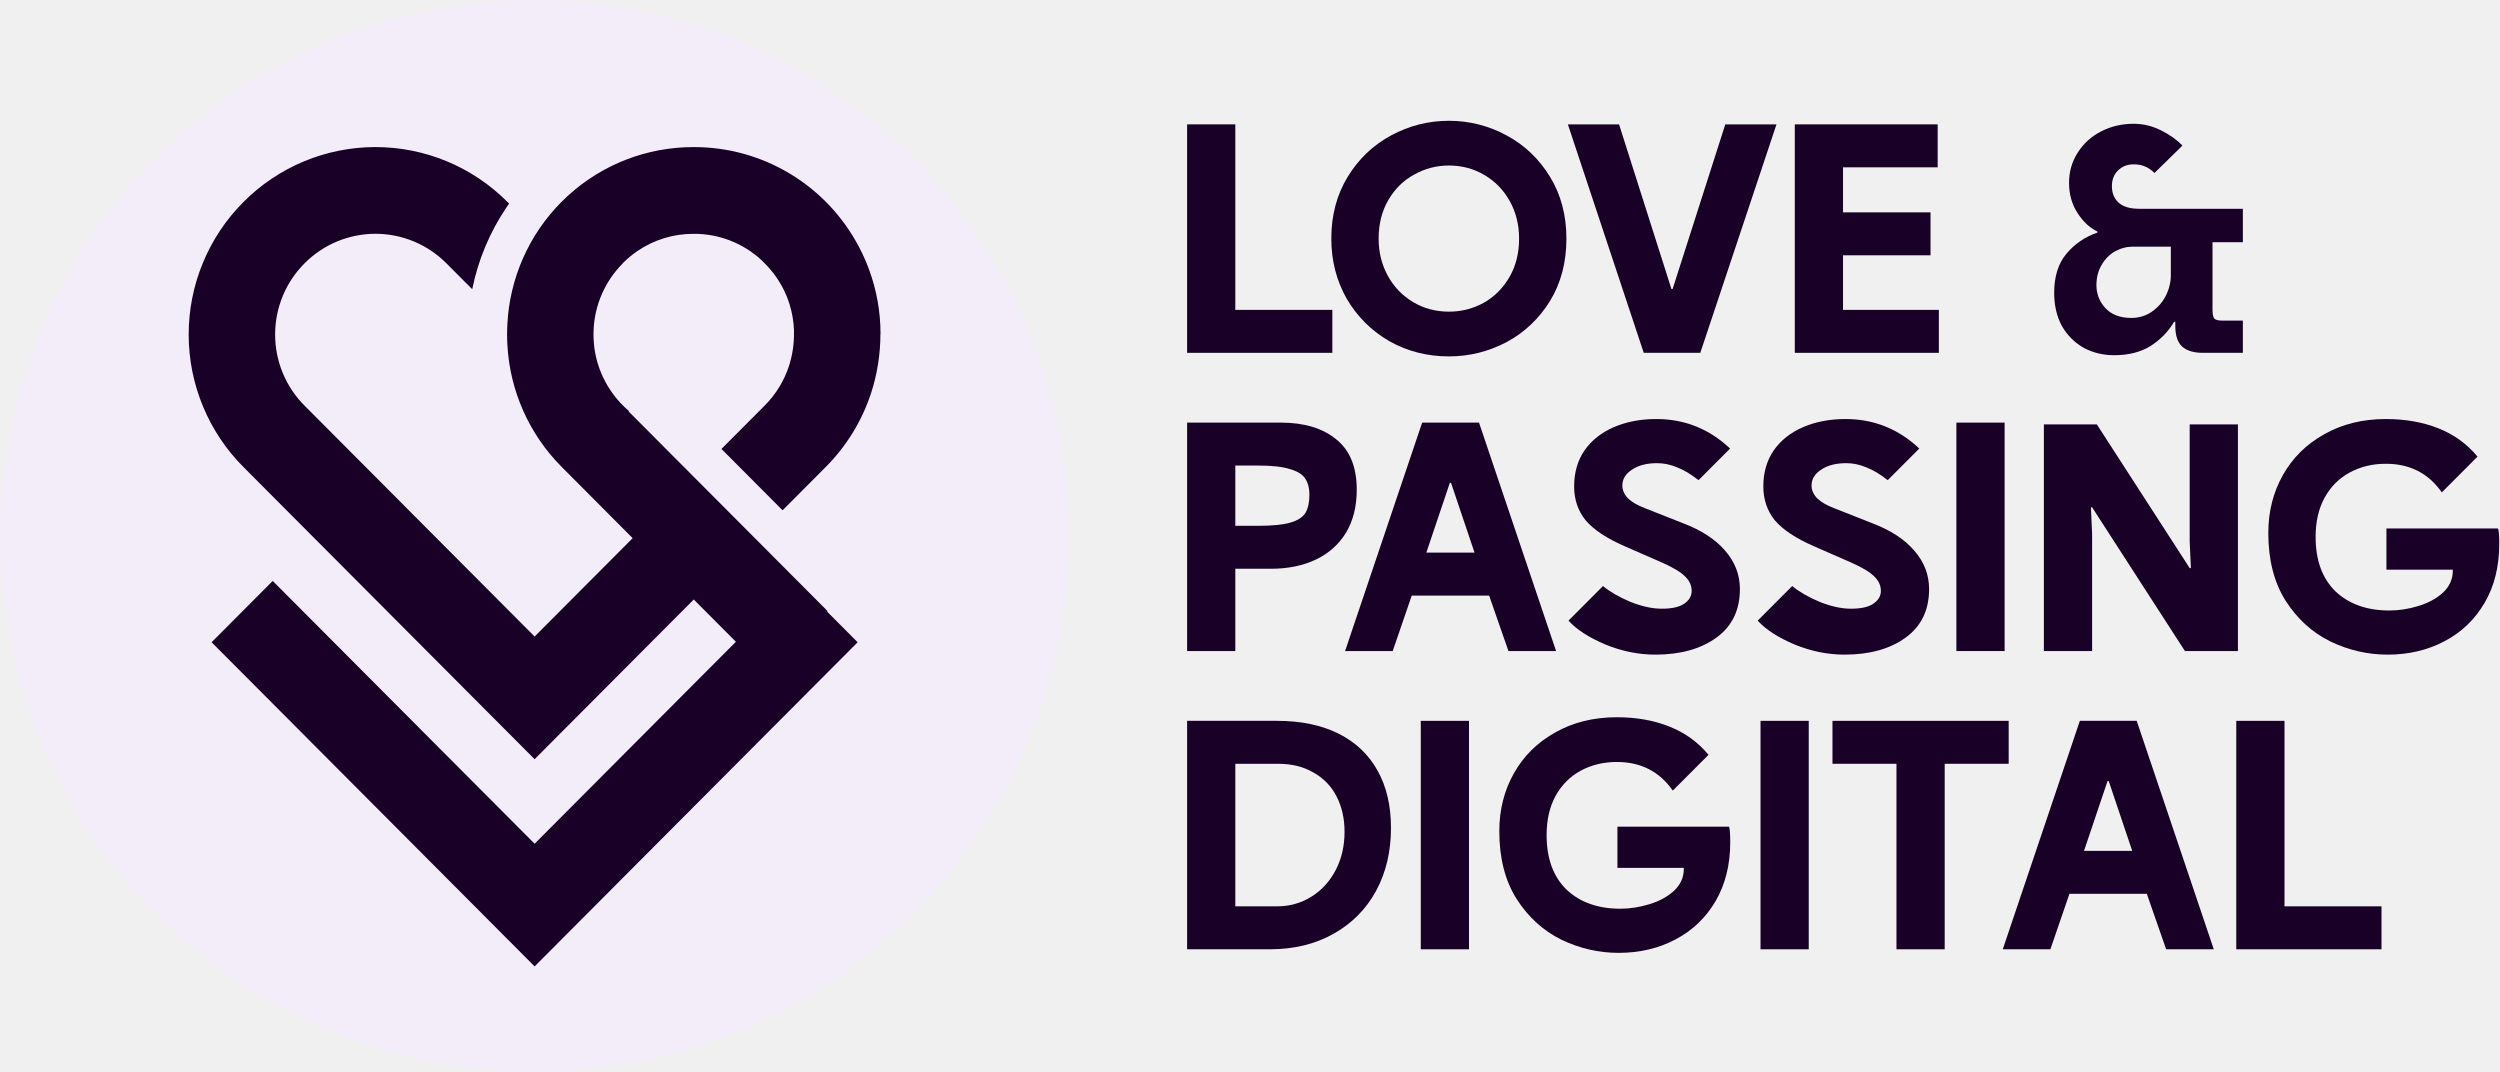
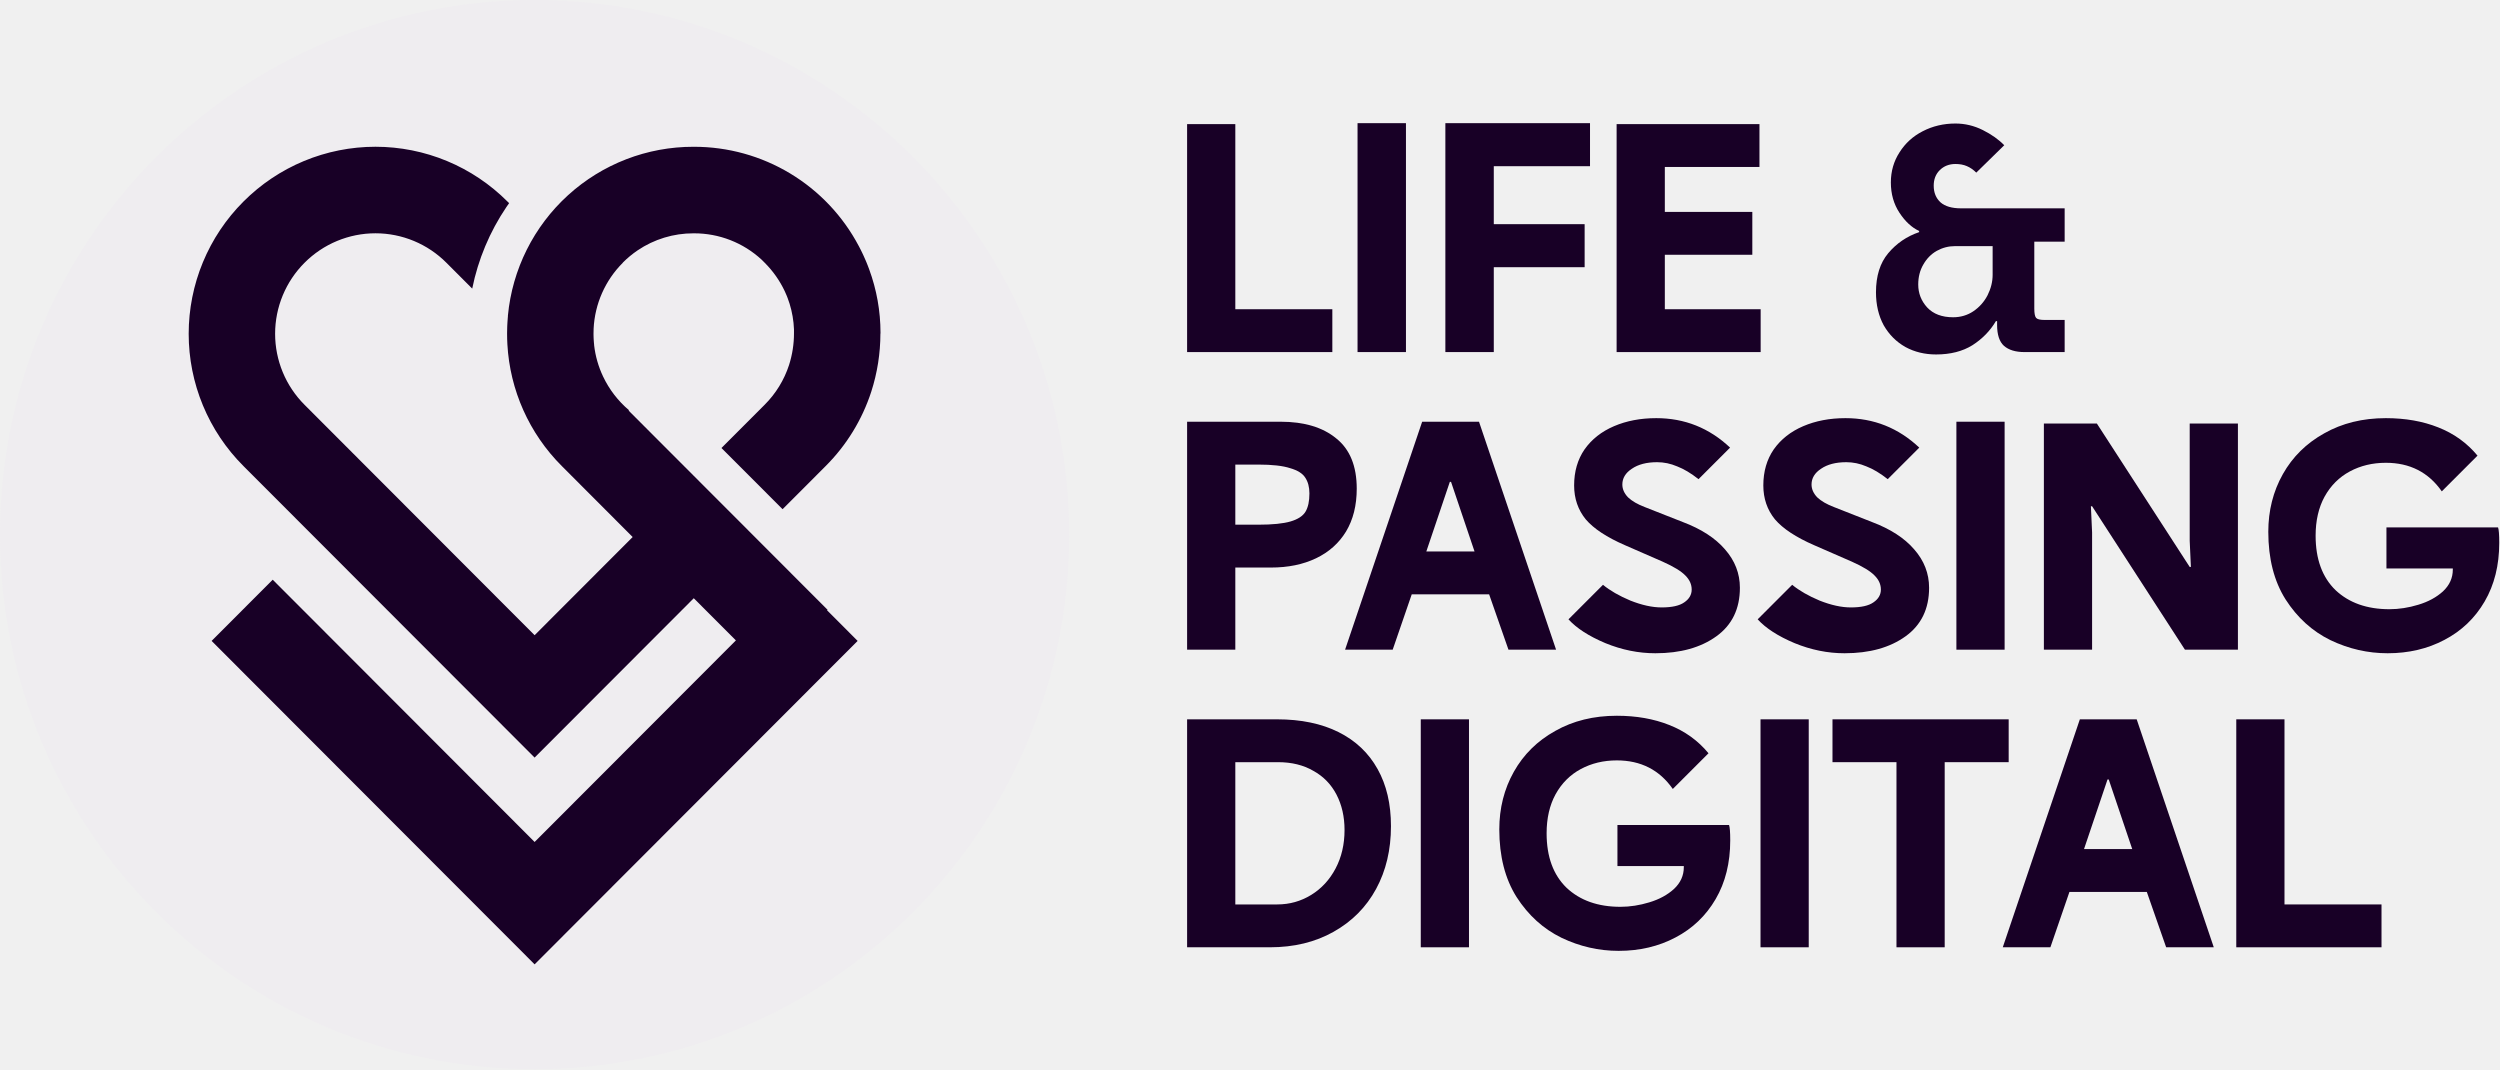
- <svg xmlns="http://www.w3.org/2000/svg" width="168" height="72" viewBox="0 0 168 72" fill="none">
-   <g clip-path="url(#clip0_1833_30351)">
-     <path d="M35.925 72C55.765 72 71.849 55.882 71.849 36C71.849 16.118 55.765 0 35.925 0C16.084 0 0 16.118 0 36C0 55.882 16.084 72 35.925 72Z" fill="#EFEDF0" />
-     <path d="M35.925 72C55.765 72 71.849 55.882 71.849 36C71.849 16.118 55.765 0 35.925 0C16.084 0 0 16.118 0 36C0 55.882 16.084 72 35.925 72Z" fill="#F3ECF9" />
-     <path d="M59.17 22.46C59.17 22.449 59.17 22.438 59.17 22.428C59.17 22.417 59.17 22.416 59.17 22.411C59.169 20.953 58.911 19.506 58.409 18.137C58.377 18.049 58.345 17.96 58.312 17.88L58.283 17.809C58.269 17.771 58.255 17.735 58.24 17.698C58.225 17.661 58.218 17.648 58.207 17.622L58.184 17.567C58.178 17.551 58.17 17.535 58.163 17.519C58.121 17.419 58.075 17.32 58.032 17.221C58.003 17.159 57.973 17.096 57.944 17.033C57.915 16.971 57.88 16.9 57.847 16.835C57.815 16.769 57.768 16.679 57.727 16.602L57.709 16.568C56.644 14.549 55.051 12.859 53.1 11.682C51.149 10.504 48.915 9.883 46.639 9.885H46.603C43.486 9.88 40.48 11.042 38.173 13.145C35.866 15.248 34.425 18.139 34.132 21.253C34.132 21.267 34.132 21.28 34.132 21.293C34.12 21.418 34.111 21.542 34.103 21.668C34.097 21.745 34.093 21.822 34.09 21.9C34.09 21.956 34.085 22.014 34.083 22.07C34.083 22.19 34.077 22.309 34.076 22.43V22.46V22.477C34.076 22.59 34.076 22.703 34.081 22.816V22.824C34.081 22.94 34.09 23.056 34.096 23.172V23.178C34.264 26.272 35.566 29.194 37.751 31.382L42.514 36.165L35.926 42.776L20.466 27.261C19.839 26.633 19.341 25.888 19.002 25.067C18.662 24.246 18.488 23.366 18.488 22.478C18.488 21.589 18.662 20.709 19.002 19.889C19.341 19.068 19.839 18.322 20.466 17.695C21.091 17.066 21.834 16.567 22.652 16.226C23.47 15.886 24.347 15.71 25.232 15.71C26.117 15.71 26.994 15.886 27.812 16.226C28.63 16.567 29.373 17.066 29.998 17.695L31.733 19.435C32.129 17.472 32.909 15.606 34.027 13.947C34.087 13.859 34.149 13.77 34.212 13.682L34.105 13.575C32.941 12.405 31.558 11.476 30.035 10.842C28.512 10.209 26.88 9.883 25.232 9.883C23.584 9.883 21.952 10.209 20.429 10.842C18.907 11.476 17.523 12.405 16.359 13.575C15.192 14.744 14.267 16.132 13.636 17.66C13.004 19.188 12.679 20.825 12.679 22.48C12.679 24.134 13.004 25.771 13.636 27.299C14.267 28.827 15.192 30.215 16.359 31.384L35.926 51.018L40.033 46.897L46.621 40.286L49.452 43.127L35.926 56.7L18.326 39.039L14.22 43.16L35.926 64.942L57.633 43.16L55.58 41.099L55.612 41.066L50.728 36.165L46.621 32.044L42.245 27.652L42.268 27.625C41.532 27 40.938 26.225 40.525 25.351C40.212 24.688 40.009 23.978 39.925 23.25C39.925 23.241 39.925 23.231 39.925 23.222C39.919 23.165 39.914 23.108 39.909 23.05C39.904 22.993 39.898 22.915 39.895 22.847C39.895 22.808 39.895 22.77 39.889 22.731C39.889 22.655 39.888 22.58 39.884 22.506V22.47C39.884 22.382 39.884 22.288 39.89 22.197C39.89 22.181 39.89 22.166 39.89 22.151C39.967 20.471 40.668 18.882 41.854 17.695L41.85 17.689C42.155 17.382 42.489 17.105 42.846 16.861C43.955 16.109 45.264 15.709 46.603 15.713H46.639C48.323 15.709 49.946 16.344 51.184 17.49L51.387 17.694C51.943 18.248 52.398 18.895 52.733 19.607L52.743 19.63C52.779 19.704 52.811 19.78 52.843 19.856C52.857 19.889 52.871 19.922 52.884 19.954L52.934 20.086C52.979 20.206 53.022 20.328 53.06 20.452C53.234 21.013 53.333 21.594 53.356 22.181C53.356 22.215 53.356 22.25 53.356 22.284C53.356 22.332 53.356 22.38 53.356 22.429C53.358 23.158 53.246 23.883 53.025 24.578C52.697 25.59 52.133 26.509 51.382 27.26L48.482 30.169L52.589 34.291L55.489 31.381C56.888 29.98 57.936 28.267 58.548 26.381C58.955 25.114 59.163 23.791 59.164 22.459L59.17 22.46Z" fill="#180026" />
-     <path d="M150.278 48.44H153.518V60.906H160.037V63.792H150.278V48.44Z" fill="#180026" />
-     <path d="M139.766 48.44H143.586L148.766 63.792H145.566L144.266 60.064H139.066L137.786 63.792H134.586L139.766 48.44ZM143.286 57.178L141.706 52.489H141.626L140.046 57.178H143.286Z" fill="#180026" />
-     <path d="M127.443 51.326H123.143V48.44H134.983V51.326H130.683V63.792H127.443V51.326Z" fill="#180026" />
-     <path d="M118.307 48.44H121.547V63.792H118.307V48.44Z" fill="#180026" />
-     <path d="M108.772 64.032C107.439 64.032 106.159 63.738 104.932 63.15C103.706 62.549 102.699 61.633 101.913 60.404C101.139 59.175 100.753 57.659 100.753 55.855C100.753 54.425 101.079 53.129 101.733 51.967C102.386 50.805 103.312 49.889 104.512 49.221C105.712 48.54 107.092 48.199 108.652 48.199C109.959 48.199 111.132 48.406 112.172 48.821C113.225 49.235 114.105 49.869 114.812 50.724L112.412 53.129C111.519 51.847 110.265 51.205 108.652 51.205C107.759 51.205 106.952 51.399 106.232 51.786C105.512 52.174 104.946 52.742 104.532 53.49C104.132 54.225 103.932 55.1 103.932 56.115C103.932 57.692 104.379 58.914 105.272 59.783C106.179 60.638 107.386 61.066 108.892 61.066C109.532 61.066 110.179 60.965 110.832 60.765C111.499 60.565 112.052 60.264 112.492 59.863C112.932 59.449 113.152 58.961 113.152 58.4V58.32H108.692V55.554H116.192C116.245 55.701 116.272 56.049 116.272 56.596C116.272 58.106 115.945 59.422 115.292 60.545C114.639 61.667 113.739 62.529 112.592 63.13C111.459 63.731 110.185 64.032 108.772 64.032Z" fill="#180026" />
-     <path d="M95.476 48.44H98.716V63.792H95.476V48.44Z" fill="#180026" />
-     <path d="M79.774 48.44H85.813C87.427 48.44 88.806 48.728 89.953 49.302C91.1 49.877 91.973 50.705 92.573 51.787C93.173 52.856 93.473 54.139 93.473 55.635C93.473 57.225 93.14 58.635 92.473 59.864C91.806 61.093 90.853 62.055 89.613 62.75C88.386 63.444 86.96 63.792 85.333 63.792H79.774V48.44ZM85.833 60.906C86.66 60.906 87.42 60.692 88.113 60.265C88.806 59.837 89.353 59.243 89.753 58.481C90.153 57.719 90.353 56.858 90.353 55.896C90.353 55.001 90.173 54.206 89.813 53.511C89.453 52.816 88.933 52.282 88.253 51.907C87.587 51.52 86.8 51.326 85.893 51.326H83.013V60.906H85.833Z" fill="#180026" />
-     <path d="M160.449 43.991C159.116 43.991 157.836 43.698 156.609 43.11C155.383 42.508 154.376 41.593 153.59 40.364C152.816 39.135 152.43 37.618 152.43 35.815C152.43 34.385 152.756 33.089 153.41 31.927C154.063 30.764 154.989 29.849 156.189 29.181C157.389 28.5 158.769 28.159 160.329 28.159C161.636 28.159 162.809 28.366 163.849 28.78C164.902 29.195 165.782 29.829 166.489 30.684L164.089 33.089C163.196 31.807 161.942 31.165 160.329 31.165C159.436 31.165 158.629 31.359 157.909 31.747C157.189 32.134 156.623 32.702 156.209 33.45C155.809 34.185 155.609 35.06 155.609 36.075C155.609 37.652 156.056 38.874 156.949 39.743C157.856 40.598 159.063 41.026 160.569 41.026C161.209 41.026 161.856 40.925 162.509 40.725C163.176 40.525 163.729 40.224 164.169 39.823C164.609 39.409 164.829 38.921 164.829 38.36V38.28H160.369V35.514H167.869C167.922 35.661 167.949 36.008 167.949 36.556C167.949 38.066 167.622 39.382 166.969 40.504C166.315 41.627 165.416 42.488 164.269 43.09C163.136 43.691 161.862 43.991 160.449 43.991Z" fill="#180026" />
-     <path d="M137.349 28.52H140.908L147.148 38.179H147.228L147.148 36.416V28.52H150.388V43.751H146.828L140.589 34.091H140.509L140.589 35.855V43.751H137.349V28.52Z" fill="#180026" />
-     <path d="M131.47 28.399H134.71V43.751H131.47V28.399Z" fill="#180026" />
-     <path d="M123.955 43.991C122.822 43.991 121.702 43.764 120.596 43.31C119.489 42.842 118.662 42.308 118.116 41.707L120.436 39.382C120.902 39.77 121.516 40.123 122.275 40.444C123.049 40.752 123.749 40.905 124.375 40.905C125.069 40.905 125.575 40.792 125.895 40.565C126.229 40.337 126.395 40.05 126.395 39.703C126.395 39.355 126.255 39.041 125.975 38.761C125.695 38.467 125.182 38.153 124.435 37.819L121.916 36.717C120.689 36.182 119.809 35.601 119.276 34.973C118.756 34.332 118.496 33.57 118.496 32.688C118.496 31.753 118.729 30.945 119.196 30.263C119.676 29.582 120.336 29.061 121.176 28.7C122.016 28.34 122.962 28.159 124.015 28.159C125.922 28.159 127.575 28.82 128.975 30.143L126.855 32.268C126.349 31.867 125.869 31.579 125.415 31.406C124.975 31.219 124.529 31.125 124.075 31.125C123.369 31.125 122.802 31.272 122.376 31.566C121.949 31.847 121.736 32.201 121.736 32.628C121.736 32.935 121.862 33.223 122.116 33.49C122.382 33.744 122.762 33.964 123.255 34.151L125.795 35.153C127.035 35.621 127.982 36.236 128.635 36.997C129.302 37.759 129.635 38.62 129.635 39.583C129.635 40.999 129.109 42.088 128.055 42.849C127.002 43.611 125.635 43.991 123.955 43.991Z" fill="#180026" />
-     <path d="M111.241 43.991C110.108 43.991 108.988 43.764 107.881 43.31C106.775 42.842 105.948 42.308 105.402 41.707L107.721 39.382C108.188 39.77 108.801 40.123 109.561 40.444C110.335 40.752 111.035 40.905 111.661 40.905C112.354 40.905 112.861 40.792 113.181 40.565C113.514 40.337 113.681 40.05 113.681 39.703C113.681 39.355 113.541 39.041 113.261 38.761C112.981 38.467 112.468 38.153 111.721 37.819L109.201 36.717C107.975 36.182 107.095 35.601 106.561 34.973C106.041 34.332 105.782 33.57 105.782 32.688C105.782 31.753 106.015 30.945 106.482 30.263C106.961 29.582 107.621 29.061 108.461 28.7C109.301 28.34 110.248 28.159 111.301 28.159C113.208 28.159 114.861 28.82 116.261 30.143L114.141 32.268C113.634 31.867 113.155 31.579 112.701 31.406C112.261 31.219 111.815 31.125 111.361 31.125C110.655 31.125 110.088 31.272 109.661 31.566C109.235 31.847 109.021 32.201 109.021 32.628C109.021 32.935 109.148 33.223 109.401 33.49C109.668 33.744 110.048 33.964 110.541 34.151L113.081 35.153C114.321 35.621 115.268 36.236 115.921 36.997C116.588 37.759 116.921 38.62 116.921 39.583C116.921 40.999 116.394 42.088 115.341 42.849C114.288 43.611 112.921 43.991 111.241 43.991Z" fill="#180026" />
-     <path d="M95.569 28.399H99.389L104.569 43.751H101.369L100.069 40.023H94.869L93.589 43.751H90.389L95.569 28.399ZM99.089 37.137L97.509 32.448H97.429L95.849 37.137H99.089Z" fill="#180026" />
-     <path d="M79.774 28.399H86.053C87.64 28.399 88.886 28.773 89.793 29.522C90.713 30.257 91.173 31.386 91.173 32.909C91.173 34.031 90.933 34.993 90.453 35.795C89.973 36.583 89.3 37.184 88.433 37.598C87.567 38.013 86.56 38.22 85.413 38.22H83.013V43.751H79.774V28.399ZM84.553 35.334C85.513 35.334 86.24 35.26 86.733 35.113C87.227 34.966 87.56 34.746 87.733 34.452C87.906 34.158 87.993 33.75 87.993 33.229C87.993 32.802 87.9 32.448 87.713 32.167C87.54 31.887 87.2 31.673 86.693 31.526C86.2 31.366 85.487 31.285 84.553 31.285H83.013V35.334H84.553Z" fill="#180026" />
-     <path d="M142.08 23.87C141.32 23.87 140.634 23.703 140.02 23.369C139.407 23.022 138.92 22.534 138.56 21.906C138.214 21.265 138.04 20.523 138.04 19.681C138.04 18.586 138.314 17.711 138.86 17.056C139.42 16.388 140.114 15.914 140.94 15.633V15.553C140.447 15.326 140.007 14.918 139.62 14.331C139.234 13.743 139.04 13.061 139.04 12.287C139.04 11.538 139.234 10.864 139.62 10.262C140.007 9.648 140.527 9.173 141.18 8.839C141.847 8.492 142.58 8.318 143.38 8.318C144.02 8.318 144.633 8.465 145.22 8.759C145.807 9.053 146.287 9.394 146.66 9.781L144.78 11.625C144.58 11.425 144.367 11.278 144.14 11.184C143.927 11.091 143.673 11.044 143.38 11.044C142.953 11.044 142.6 11.184 142.32 11.465C142.054 11.732 141.92 12.079 141.92 12.507C141.92 12.975 142.073 13.349 142.38 13.629C142.687 13.896 143.147 14.03 143.76 14.03H150.72V16.275H148.68V20.784C148.68 21.104 148.72 21.312 148.8 21.405C148.88 21.499 149.067 21.545 149.36 21.545H150.72V23.71H148.02C147.42 23.71 146.96 23.57 146.64 23.289C146.333 23.008 146.18 22.541 146.18 21.886V21.625H146.1C145.713 22.28 145.187 22.821 144.52 23.249C143.853 23.663 143.04 23.87 142.08 23.87ZM140.88 19.161C140.88 19.748 141.08 20.263 141.48 20.704C141.893 21.145 142.474 21.365 143.22 21.365C143.727 21.365 144.18 21.232 144.58 20.964C144.993 20.684 145.313 20.323 145.54 19.882C145.767 19.428 145.88 18.967 145.88 18.499V16.575H143.34C142.913 16.575 142.507 16.682 142.12 16.896C141.747 17.11 141.447 17.417 141.22 17.818C140.994 18.205 140.88 18.653 140.88 19.161Z" fill="#180026" />
-     <path d="M120.611 8.358H130.211V11.244H123.851V14.271H129.731V17.156H123.851V20.824H130.291V23.71H120.611V8.358Z" fill="#180026" />
-     <path d="M105.361 8.358H108.8L112.32 19.421H112.4L115.94 8.358H119.38L114.26 23.71H110.46L105.361 8.358Z" fill="#180026" />
-     <path d="M97.364 23.95C95.91 23.95 94.577 23.609 93.364 22.927C92.164 22.233 91.211 21.284 90.504 20.082C89.811 18.866 89.464 17.516 89.464 16.033C89.464 14.47 89.831 13.087 90.564 11.885C91.297 10.682 92.271 9.754 93.484 9.099C94.697 8.445 95.99 8.117 97.364 8.117C98.737 8.117 100.03 8.445 101.243 9.099C102.457 9.754 103.43 10.682 104.163 11.885C104.897 13.087 105.263 14.47 105.263 16.033C105.263 17.623 104.897 19.02 104.163 20.222C103.43 21.411 102.457 22.333 101.243 22.988C100.03 23.629 98.737 23.95 97.364 23.95ZM92.644 16.033C92.644 16.955 92.851 17.79 93.264 18.538C93.677 19.287 94.244 19.875 94.964 20.302C95.684 20.73 96.484 20.943 97.364 20.943C98.19 20.943 98.964 20.75 99.683 20.362C100.404 19.961 100.983 19.387 101.424 18.639C101.863 17.89 102.083 17.022 102.083 16.033C102.083 15.111 101.877 14.277 101.464 13.528C101.05 12.78 100.484 12.192 99.764 11.765C99.044 11.337 98.244 11.123 97.364 11.123C96.537 11.123 95.764 11.324 95.044 11.725C94.324 12.112 93.744 12.68 93.304 13.428C92.864 14.176 92.644 15.045 92.644 16.033Z" fill="#180026" />
-     <path d="M79.774 8.358H83.013V20.824H89.533V23.71H79.774V8.358Z" fill="#180026" />
-   </g>
-   <defs>
-     <clipPath id="clip0_1833_30351">
-       <rect width="168" height="72" fill="white" />
-     </clipPath>
-   </defs>
+ <svg xmlns="http://www.w3.org/2000/svg" width="954" height="408" viewBox="0 0 954 408" fill="none">
+   <circle cx="204" cy="204" r="204" fill="#EFEDF0" />
+   <path d="M336 127.269C336 127.209 336 127.148 336 127.088C336 127.028 336 127.023 336 126.993C335.995 118.728 334.532 110.529 331.678 102.774C331.498 102.274 331.318 101.773 331.128 101.318L330.963 100.913C330.883 100.702 330.803 100.497 330.718 100.287C330.633 100.077 330.593 100.002 330.533 99.857L330.403 99.541C330.368 99.451 330.323 99.361 330.283 99.271C330.044 98.706 329.784 98.145 329.539 97.585C329.374 97.23 329.204 96.874 329.039 96.519C328.874 96.164 328.674 95.763 328.489 95.393C328.305 95.023 328.04 94.513 327.81 94.077L327.705 93.882C321.658 82.44 312.609 72.867 301.532 66.194C290.455 59.521 277.769 56.001 264.842 56.012H264.637C246.94 55.982 229.87 62.57 216.77 74.485C203.67 86.401 195.486 102.785 193.819 120.428C193.819 120.508 193.819 120.583 193.819 120.658C193.755 121.364 193.7 122.069 193.655 122.78C193.625 123.22 193.6 123.656 193.58 124.096C193.58 124.416 193.555 124.742 193.545 125.062C193.545 125.742 193.51 126.418 193.505 127.098V127.269V127.369C193.505 128.009 193.505 128.65 193.53 129.29V129.335C193.53 129.991 193.58 130.651 193.615 131.307V131.342C194.569 148.871 201.963 165.428 214.372 177.829L241.421 204.93L204.008 242.395L116.216 154.475C112.655 150.919 109.83 146.695 107.903 142.044C105.976 137.393 104.983 132.407 104.983 127.371C104.983 122.336 105.976 117.35 107.903 112.699C109.83 108.048 112.655 103.823 116.216 100.267C119.767 96.703 123.986 93.875 128.631 91.946C133.275 90.016 138.254 89.023 143.282 89.023C148.31 89.023 153.289 90.016 157.933 91.946C162.578 93.875 166.797 96.703 170.348 100.267L180.198 110.13C182.447 99.004 186.875 88.434 193.225 79.03C193.565 78.53 193.919 78.029 194.274 77.529L193.67 76.924C187.056 70.291 179.202 65.028 170.556 61.438C161.91 57.848 152.642 56 143.282 56C133.922 56 124.654 57.848 116.008 61.438C107.362 65.028 99.508 70.291 92.894 76.924C86.271 83.546 81.016 91.411 77.431 100.069C73.845 108.727 72 118.008 72 127.381C72 136.754 73.845 146.035 77.431 154.693C81.016 163.351 86.271 171.216 92.894 177.839L204.008 289.097L227.33 265.744L264.742 228.284L280.818 244.382L204.008 321.298L104.068 221.218L80.752 244.572L204.008 368L327.27 244.572L315.612 232.893L315.797 232.707L288.063 204.93L264.742 181.577L239.892 156.692L240.022 156.537C235.843 152.998 232.467 148.604 230.123 143.652C228.344 139.897 227.195 135.875 226.72 131.747C226.72 131.697 226.72 131.642 226.72 131.587C226.685 131.267 226.655 130.941 226.625 130.616C226.595 130.291 226.565 129.851 226.545 129.465C226.545 129.245 226.545 129.025 226.515 128.805C226.515 128.378 226.505 127.952 226.485 127.529V127.329C226.485 126.828 226.485 126.298 226.52 125.782C226.52 125.692 226.52 125.602 226.52 125.517C226.958 116.001 230.937 106.993 237.673 100.267L237.648 100.237C239.38 98.495 241.274 96.924 243.305 95.543C249.604 91.283 257.036 89.016 264.637 89.038H264.842C274.405 89.016 283.624 92.612 290.652 99.106L291.806 100.262C294.96 103.405 297.546 107.072 299.447 111.101L299.507 111.231C299.707 111.656 299.891 112.086 300.071 112.517C300.151 112.702 300.231 112.887 300.306 113.072L300.591 113.818C300.846 114.498 301.091 115.189 301.306 115.89C302.292 119.069 302.857 122.365 302.985 125.692C302.985 125.882 302.985 126.078 302.985 126.273C302.985 126.543 302.985 126.818 302.985 127.093C302.997 131.227 302.363 135.336 301.106 139.273C299.242 145.007 296.044 150.216 291.776 154.47L275.311 170.958L298.632 194.312L315.097 177.824C323.04 169.885 328.992 160.176 332.467 149.491C334.782 142.31 335.962 134.81 335.965 127.264L336 127.269Z" fill="#180026" />
+   <path d="M853.363 274.494H871.761V345.132H908.783V361.485H853.363V274.494Z" fill="#180026" />
+   <path d="M793.671 274.494H815.362L844.776 361.485H826.605L819.224 340.362H789.696L782.428 361.485H764.258L793.671 274.494ZM813.659 324.009L804.687 297.434H804.233L795.261 324.009H813.659Z" fill="#180026" />
+   <path d="M723.695 290.847H699.278V274.494H766.509V290.847H742.093V361.485H723.695V290.847Z" fill="#180026" />
+   <path d="M671.813 274.494H690.211V361.485H671.813V274.494Z" fill="#180026" />
+   <path d="M617.671 362.848C610.1 362.848 602.831 361.182 595.866 357.851C588.901 354.444 583.185 349.258 578.718 342.293C574.326 335.327 572.131 326.734 572.131 316.513C572.131 308.412 573.986 301.068 577.696 294.482C581.405 287.895 586.667 282.709 593.481 278.923C600.295 275.062 608.131 273.131 616.989 273.131C624.409 273.131 631.071 274.305 636.977 276.652C642.958 278.999 647.955 282.595 651.967 287.44L638.34 301.068C633.267 293.8 626.15 290.166 616.989 290.166C611.917 290.166 607.336 291.264 603.248 293.459C599.159 295.655 595.942 298.873 593.595 303.113C591.323 307.277 590.188 312.236 590.188 317.99C590.188 326.923 592.724 333.851 597.797 338.772C602.945 343.618 609.797 346.04 618.352 346.04C621.986 346.04 625.658 345.472 629.368 344.337C633.153 343.201 636.295 341.498 638.794 339.226C641.292 336.879 642.542 334.116 642.542 330.936V330.482H617.216V314.81H659.803C660.106 315.643 660.258 317.611 660.258 320.715C660.258 329.27 658.403 336.728 654.693 343.088C650.983 349.447 645.873 354.331 639.362 357.738C632.926 361.145 625.696 362.848 617.671 362.848Z" fill="#180026" />
+   <path d="M542.166 274.494H560.564V361.485H542.166V274.494Z" fill="#180026" />
+   <path d="M453 274.494H487.297C496.458 274.494 504.294 276.122 510.805 279.377C517.316 282.633 522.275 287.327 525.682 293.459C529.089 299.516 530.792 306.784 530.792 315.264C530.792 324.274 528.9 332.261 525.114 339.226C521.329 346.192 515.915 351.643 508.874 355.58C501.909 359.517 493.808 361.485 484.571 361.485H453V274.494ZM487.41 345.132C492.104 345.132 496.42 343.92 500.357 341.498C504.294 339.075 507.398 335.706 509.669 331.39C511.941 327.075 513.076 322.192 513.076 316.74C513.076 311.668 512.054 307.163 510.01 303.226C507.966 299.289 505.013 296.261 501.152 294.141C497.366 291.945 492.899 290.847 487.751 290.847H471.398V345.132H487.41Z" fill="#180026" />
+   <path d="M911.122 249.282C903.551 249.282 896.283 247.617 889.317 244.286C882.352 240.879 876.636 235.692 872.169 228.727C867.778 221.762 865.582 213.169 865.582 202.948C865.582 194.847 867.437 187.503 871.147 180.916C874.857 174.329 880.118 169.143 886.932 165.357C893.746 161.496 901.582 159.566 910.44 159.566C917.86 159.566 924.523 160.739 930.428 163.086C936.409 165.433 941.406 169.029 945.419 173.875L931.791 187.503C926.718 180.235 919.601 176.6 910.44 176.6C905.368 176.6 900.787 177.698 896.699 179.894C892.611 182.089 889.393 185.307 887.046 189.547C884.775 193.711 883.639 198.67 883.639 204.424C883.639 213.358 886.175 220.285 891.248 225.207C896.396 230.052 903.248 232.475 911.803 232.475C915.437 232.475 919.109 231.907 922.819 230.771C926.605 229.636 929.747 227.932 932.245 225.661C934.743 223.314 935.993 220.55 935.993 217.371V216.916H910.668V201.244H953.255C953.558 202.077 953.709 204.045 953.709 207.15C953.709 215.705 951.854 223.162 948.144 229.522C944.434 235.882 939.324 240.765 932.813 244.172C926.377 247.579 919.147 249.282 911.122 249.282Z" fill="#180026" />
+   <path d="M779.944 161.61H800.159L835.591 216.348H836.046L835.591 206.355V161.61H853.989V247.92H833.774L798.342 193.181H797.888L798.342 203.175V247.92H779.944V161.61Z" fill="#180026" />
+   <path d="M746.562 160.928H764.96V247.92H746.562V160.928Z" fill="#180026" />
+   <path d="M703.89 249.282C697.454 249.282 691.095 247.995 684.811 245.421C678.527 242.771 673.833 239.743 670.729 236.336L683.902 223.162C686.552 225.358 690.035 227.364 694.35 229.181C698.741 230.923 702.716 231.793 706.275 231.793C710.212 231.793 713.088 231.15 714.906 229.863C716.798 228.576 717.745 226.948 717.745 224.979C717.745 223.011 716.95 221.232 715.36 219.642C713.77 217.976 710.855 216.197 706.615 214.304L692.306 208.058C685.341 205.03 680.344 201.736 677.315 198.178C674.363 194.544 672.886 190.228 672.886 185.231C672.886 179.932 674.211 175.351 676.861 171.49C679.587 167.629 683.334 164.676 688.104 162.632C692.874 160.588 698.249 159.566 704.23 159.566C715.057 159.566 724.445 163.313 732.395 170.809L720.357 182.847C717.48 180.575 714.754 178.947 712.18 177.963C709.682 176.903 707.145 176.373 704.571 176.373C700.558 176.373 697.341 177.206 694.918 178.872C692.495 180.462 691.284 182.468 691.284 184.891C691.284 186.632 692.003 188.26 693.442 189.774C694.956 191.213 697.114 192.462 699.915 193.522L714.338 199.2C721.379 201.85 726.754 205.333 730.464 209.648C734.25 213.964 736.142 218.847 736.142 224.298C736.142 232.323 733.152 238.494 727.171 242.809C721.19 247.125 713.429 249.282 703.89 249.282Z" fill="#180026" />
+   <path d="M631.691 249.282C625.256 249.282 618.896 247.995 612.612 245.421C606.328 242.771 601.634 239.743 598.53 236.336L611.704 223.162C614.354 225.358 617.836 227.364 622.152 229.181C626.543 230.923 630.518 231.793 634.076 231.793C638.013 231.793 640.89 231.15 642.707 229.863C644.6 228.576 645.546 226.948 645.546 224.979C645.546 223.011 644.751 221.232 643.162 219.642C641.572 217.976 638.657 216.197 634.417 214.304L620.108 208.058C613.142 205.03 608.145 201.736 605.117 198.178C602.164 194.544 600.688 190.228 600.688 185.231C600.688 179.932 602.013 175.351 604.663 171.49C607.388 167.629 611.136 164.676 615.906 162.632C620.676 160.588 626.051 159.566 632.032 159.566C642.859 159.566 652.247 163.313 660.196 170.809L648.158 182.847C645.281 180.575 642.556 178.947 639.982 177.963C637.483 176.903 634.947 176.373 632.373 176.373C628.36 176.373 625.142 177.206 622.72 178.872C620.297 180.462 619.086 182.468 619.086 184.891C619.086 186.632 619.805 188.26 621.243 189.774C622.758 191.213 624.915 192.462 627.717 193.522L642.139 199.2C649.181 201.85 654.556 205.333 658.266 209.648C662.051 213.964 663.944 218.847 663.944 224.298C663.944 232.323 660.953 238.494 654.972 242.809C648.991 247.125 641.231 249.282 631.691 249.282Z" fill="#180026" />
+   <path d="M542.696 160.928H564.387L593.8 247.92H575.63L568.248 226.796H538.721L531.453 247.92H513.282L542.696 160.928ZM562.683 210.443L553.712 183.869H553.257L544.286 210.443H562.683Z" fill="#180026" />
+   <path d="M453 160.928H488.66C497.669 160.928 504.748 163.048 509.896 167.288C515.12 171.452 517.732 177.85 517.732 186.481C517.732 192.84 516.37 198.291 513.644 202.834C510.918 207.301 507.095 210.708 502.174 213.055C497.253 215.402 491.537 216.576 485.025 216.576H471.398V247.92H453V160.928ZM480.142 200.222C485.593 200.222 489.72 199.806 492.521 198.973C495.322 198.14 497.215 196.891 498.199 195.225C499.183 193.56 499.675 191.25 499.675 188.298C499.675 185.875 499.145 183.869 498.086 182.279C497.101 180.689 495.171 179.477 492.294 178.645C489.492 177.736 485.442 177.282 480.142 177.282H471.398V200.222H480.142Z" fill="#180026" />
+   <path d="M738.812 135.263C734.497 135.263 730.598 134.316 727.115 132.423C723.632 130.455 720.869 127.692 718.825 124.133C716.856 120.499 715.872 116.297 715.872 111.527C715.872 105.319 717.424 100.36 720.528 96.65C723.708 92.865 727.645 90.177 732.339 88.587V88.133C729.538 86.846 727.039 84.537 724.844 81.205C722.648 77.874 721.55 74.013 721.55 69.622C721.55 65.382 722.648 61.559 724.844 58.151C727.039 54.669 729.992 51.981 733.702 50.088C737.487 48.12 741.651 47.136 746.194 47.136C749.828 47.136 753.311 47.968 756.642 49.634C759.973 51.3 762.699 53.23 764.819 55.426L754.144 65.874C753.008 64.738 751.797 63.906 750.51 63.376C749.298 62.846 747.86 62.581 746.194 62.581C743.771 62.581 741.765 63.376 740.175 64.965C738.661 66.48 737.904 68.448 737.904 70.871C737.904 73.521 738.774 75.641 740.516 77.231C742.257 78.745 744.869 79.502 748.352 79.502H787.873V92.221H776.289V117.773C776.289 119.59 776.516 120.764 776.97 121.294C777.425 121.824 778.485 122.089 780.15 122.089H787.873V134.354H772.541C769.134 134.354 766.522 133.559 764.705 131.969C762.964 130.379 762.093 127.729 762.093 124.02V122.543H761.639C759.443 126.253 756.453 129.319 752.667 131.742C748.882 134.089 744.263 135.263 738.812 135.263ZM731.998 108.575C731.998 111.906 733.134 114.821 735.405 117.319C737.752 119.818 741.046 121.067 745.286 121.067C748.163 121.067 750.737 120.31 753.008 118.796C755.355 117.206 757.172 115.161 758.459 112.663C759.746 110.089 760.39 107.477 760.39 104.827V93.925H745.967C743.544 93.925 741.235 94.53 739.039 95.742C736.92 96.953 735.216 98.694 733.929 100.966C732.642 103.161 731.998 105.698 731.998 108.575Z" fill="#180026" />
+   <path d="M616.899 47.363H671.411V63.716H635.297V80.865H668.685V97.218H635.297V118.001H671.865V134.354H616.899V47.363Z" fill="#180026" />
+   <path d="M551.554 47H606.748V63.421H570.028V85.544H604.695V101.965H570.028V134.352H551.554V47Z" fill="#180026" />
+   <path d="M518.038 47H536.512V134.352H518.038V47Z" fill="#180026" />
+   <path d="M453 47.363H471.398V118.001H508.42V134.354H453V47.363Z" fill="#180026" />
</svg>
